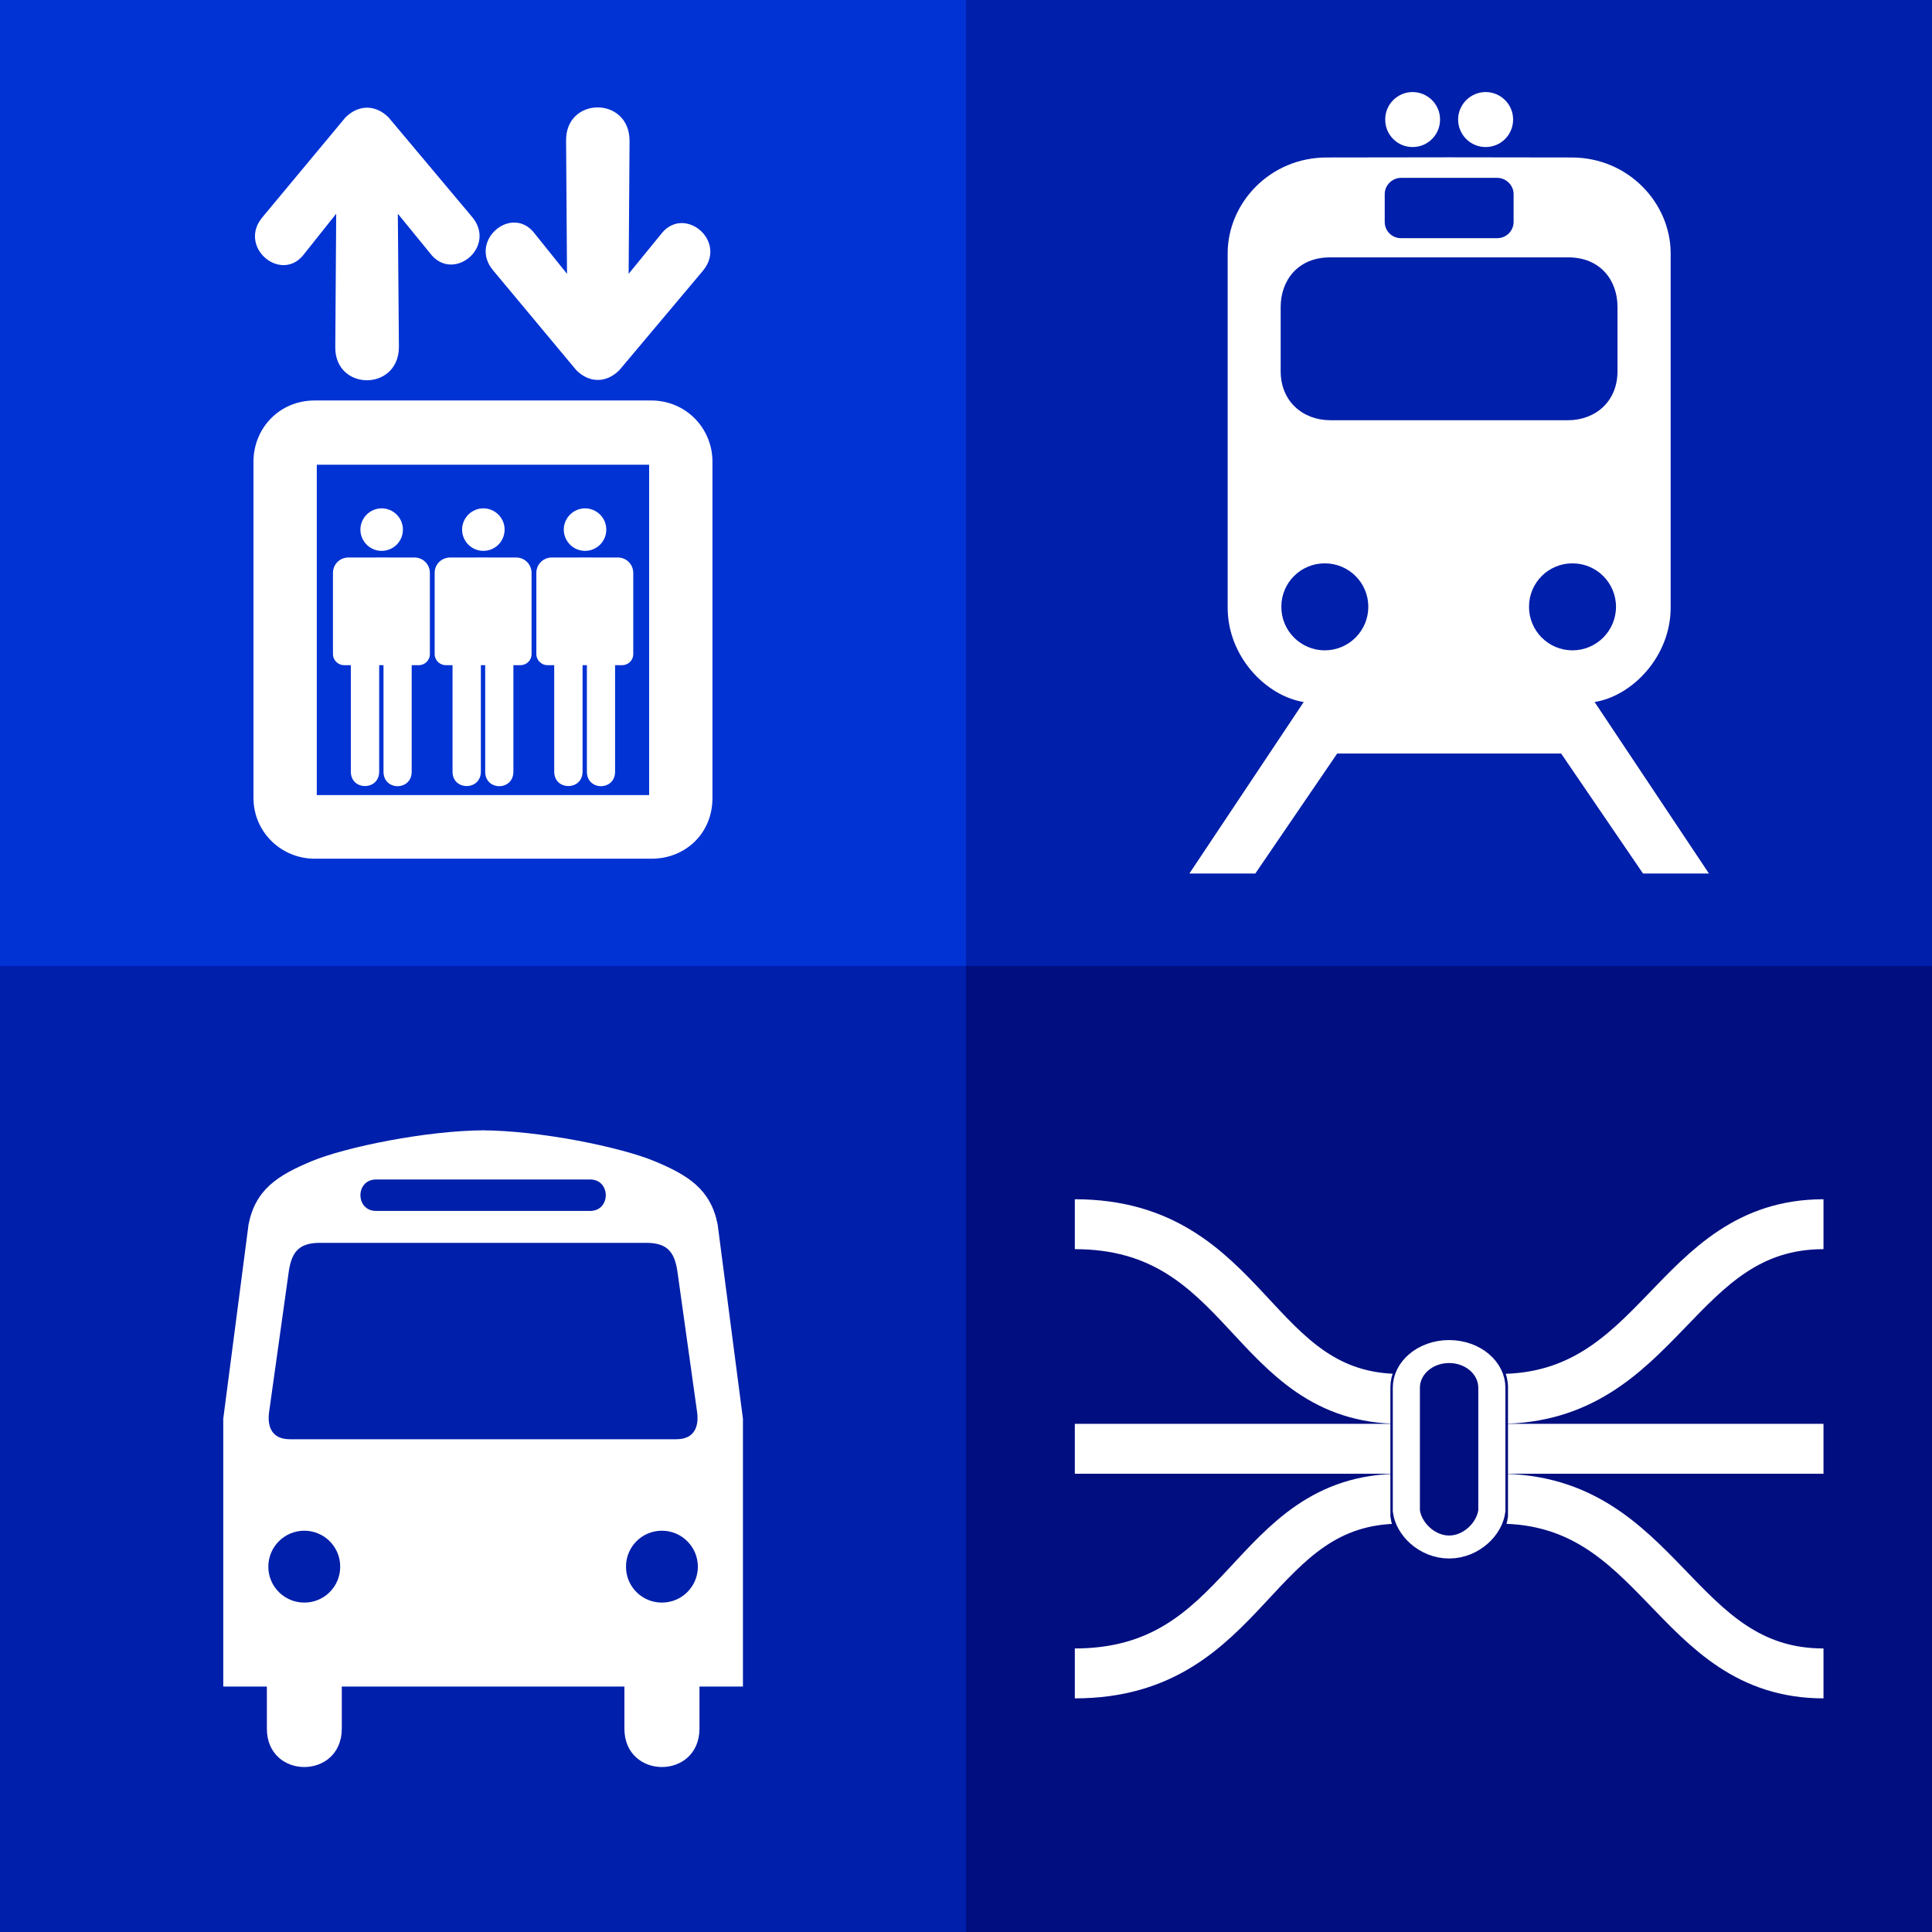
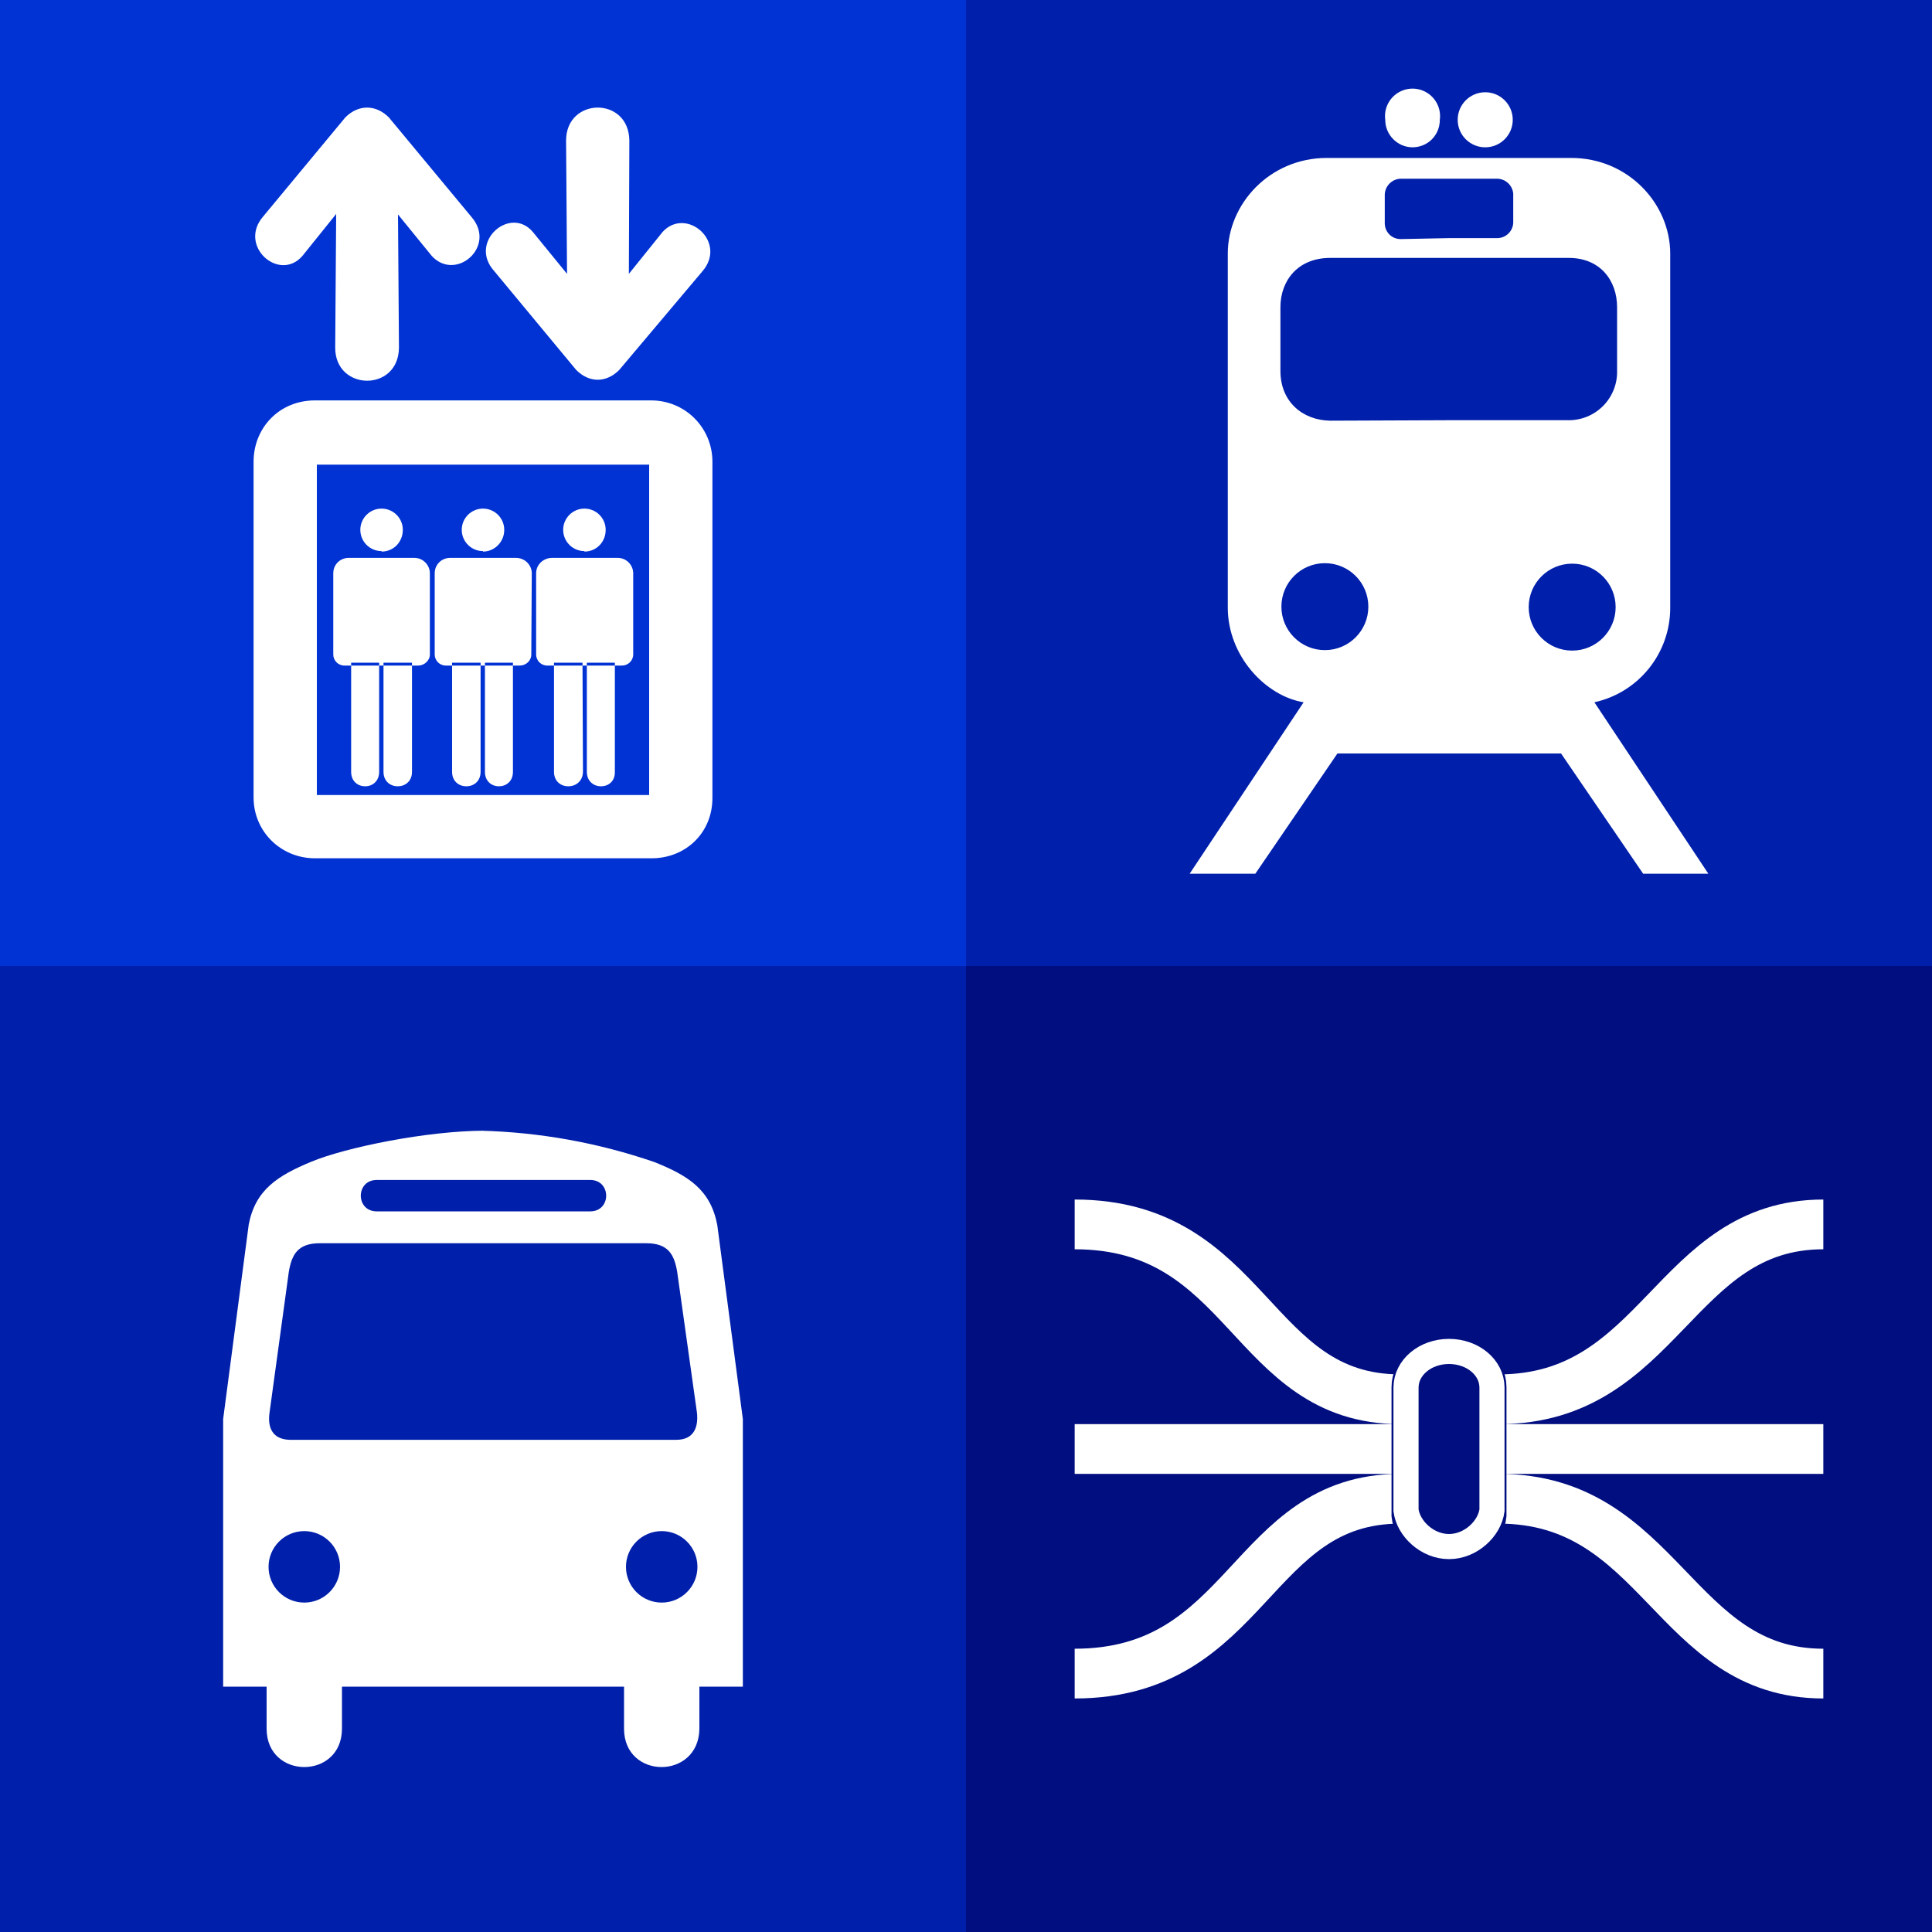
<svg xmlns="http://www.w3.org/2000/svg" viewBox="0 0 40 40">
-   <path d="M12.52 11.91h20v20h-20z" style="fill:#0032d4;fill-opacity:1;stroke-width:.252" transform="translate(-12.52 -11.91)" />
-   <path d="M32.52 11.91h20v20h-20zm-20 20h20v20h-20z" style="fill:#001faa;fill-opacity:1;stroke-width:.252" transform="translate(-12.52 -11.91)" />
-   <path d="M32.52 31.91h20v20h-20z" style="fill:#000e80;fill-opacity:1;stroke-width:.252" transform="translate(-12.52 -11.91)" />
-   <path d="M1357.25 4395.25c-91.22-.21-165.48 74.07-165 166-.48 91.35 73.78 165.63 165 166 92.06-.37 166.34-74.65 166-166 .34-91.93-73.94-166.21-166-166m441 0c91.94-.21 166.2 74.07 166 166 .2 91.35-74.06 165.63-166 166-91.34-.37-165.62-74.65-166-166 .38-91.93 74.66-166.21 166-166m-220-3661h676l494-724h398l-690 1035c229.97 37.25 459.04 277.25 459 570v2138c.04 302.25-253.96 579.39-599 579l-735 1-741-1c-345.32.39-599.32-276.75-599-579v-2138c-.32-292.75 228.75-532.75 459-570l-690-1035h398l494 724z" style="fill:#fff;fill-opacity:1;fill-rule:nonzero;stroke:none" transform="matrix(.00343 0 0 -.00343 24.59 18.12)" />
-   <path d="M2322.25 1357.25c145.43.12 263.01 117.71 263 263 .01 144.8-117.57 262.38-263 262-144.67.38-262.25-117.2-262-262-.25-145.29 117.33-262.88 262-263m-744 1389h718c164.97.49 299.97 113.75 298 299v385c.45 159.75-103.03 299.37-298 299h-1436c-195.25.37-298.73-139.25-299-299v-385c-1.25-185.25 133.75-298.51 299-299zm0 1099h290c55.47-.38 98.63 44.75 99 97v170c-.37 52.75-46.03 96.85-99 97h-581c-52.25-.15-97.91-44.25-98-97v-170c.09-52.25 43.25-97.38 98-97zm-751-2488c-144.8.12-262.38 117.71-262 263-.38 144.8 117.2 262.38 262 262 145.3.38 262.88-117.2 263-262-.12-145.29-117.7-262.88-263-263" style="fill:#001faa;fill-opacity:1;fill-rule:nonzero;stroke:none" transform="matrix(.00343 0 0 -.00343 24.59 18.12)" />
-   <g style="fill:#fff">
-     <path d="M1810.25 4448.25c-402.8-.15-958.74-115.17-1189-211-229.82-95.87-383.18-191.72-431-431l-173-1329v-1830h298v-287c-.5-350.25 511.68-350.25 512 0v287h1931v-287c.32-350.25 512.5-350.25 513 0v287h297v1830l-173 1329c-47.82 239.28-201.18 335.13-431 431-230.26 95.83-786.2 210.85-1189 211" style="fill:#fff;fill-opacity:1;fill-rule:nonzero;stroke:none" transform="matrix(.00303 0 0 -.00303 4.57 36.88)" />
-     <path d="M3014.25 1221.25c135.88-.38 245.88 109.64 246 245-.12 136-110.12 246.02-246 246-135.48.02-245.49-110-245-246-.49-135.36 109.52-245.38 245-245m-2443 0c-135.88-.38-245.88 109.64-246 245 .12 136 110.12 246.02 246 246 135.48.02 245.49-110 245-246 .49-135.36-109.52-245.38-245-245m1203 2676h-712c-143.64-.28-143.64 215.38 0 215h1461c143.64.38 143.64-215.28 0-215zm0-218h-1099c-152.35-.02-192.03-77.19-210-194l-135-964c-12.27-92.08 14.44-183.75 142-184h2641c127.56.25 154.27 91.92 142 184l-135 964c-17.97 116.81-57.65 193.98-210 194z" style="fill:#001faa;fill-opacity:1;fill-rule:nonzero;stroke:none" transform="matrix(.00303 0 0 -.00303 4.57 36.88)" />
-   </g>
-   <path d="M115.25 415.25v2180c.04 217.25 167.25 397.85 397 398h2185c222.75-.15 397.25-178.25 397-398v-2181c.75-231.75-176.75-394.7-394-395h-2188c-217.25.26-397.42 173.25-397 396" style="fill:#fff;fill-opacity:1;fill-rule:nonzero;stroke:none" transform="matrix(.00319 0 0 -.00319 4.88 17.84)" />
-   <path d="M526.25 432.25h2157v2144h-2157z" style="fill:#0032d4;fill-opacity:1;fill-rule:nonzero;stroke:none" transform="matrix(.00319 0 0 -.00319 4.88 17.84)" />
-   <path d="M2144.25 4680.25c-2.9 285.22 409.6 288.44 412 0l-6-865 222 272c152.75 167.75 422.13-66.62 256-257l-538-640c-85.25-85.25-195.75-84.74-280 0l-536 643c-166.12 189.88 105.75 426.75 256 256l220-274zm-1498-1341c-2.4-284.72 410.1-287.94 413 0l-7 866 222-272c153.25-168.25 422.63 66.13 256 256l-538 641c-84.75 84.75-195.25 84.24-280 0l-535-643c-166.62-190.37 105.25-427.25 256-257l219 275zm1934-1991c.3-43.25-34.62-73.46-73-73 0 0-482.25-.46-483 0-37.79-.46-73.32 30.27-73 73v525c-.32 60.08 47.92 101.25 101 101-.86.25 427 0 427 0 57.63.25 101.3-45.5 101-101z" style="fill:#fff;fill-opacity:1;fill-rule:nonzero;stroke:none" transform="matrix(.00319 0 0 -.00319 4.88 17.84)" />
-   <path d="M2462.25 1294.25h-183v-710c-.48-125.76 183.25-125.76 183 0zm-211 0h-184v-710c-.11-124.8 183.59-124.8 184 0zm16 723a137.6 137.6 0 0 1 138 138c.14 75.9-61.6 137.64-138 138-75.9-.36-137.64-62.1-138-138 .36-76.4 62.1-138.14 138-138m-347-669c.3-43.25-34.62-73.46-73-73 0 0-482.25-.46-483 0-37.79-.46-73.32 30.27-73 73v525c-.32 60.08 47.92 101.25 101 101-.86.25 427 0 427 0 57.63.25 101.3-45.5 101-101z" style="fill:#fff;fill-opacity:1;fill-rule:nonzero;stroke:none" transform="matrix(.00319 0 0 -.00319 4.88 17.84)" />
-   <path d="M1802.25 1294.25h-183v-710c-.48-125.76 183.25-125.76 183 0zm-211 0h-184v-710c-.11-124.8 183.59-124.8 184 0zm16 723a137.6 137.6 0 0 1 138 138c.14 75.9-61.6 137.64-138 138-75.9-.36-137.64-62.1-138-138 .36-76.4 62.1-138.14 138-138m-347-669c.3-43.25-34.62-73.46-73-73 0 0-482.25-.46-483 0-37.79-.46-73.32 30.27-73 73v525c-.32 60.08 47.92 101.25 101 101-.86.25 427 0 427 0 57.63.25 101.3-45.5 101-101z" style="fill:#fff;fill-opacity:1;fill-rule:nonzero;stroke:none" transform="matrix(.00319 0 0 -.00319 4.88 17.84)" />
-   <path d="M1142.25 1294.25h-183v-710c-.48-125.76 183.25-125.76 183 0zm-211 0h-184v-710c-.11-124.8 183.6-124.8 184 0zm16 723a137.6 137.6 0 0 1 138 138c.14 75.9-61.6 137.64-138 138-75.9-.36-137.64-62.1-138-138 .36-76.4 62.1-138.14 138-138" style="fill:#fff;fill-opacity:1;fill-rule:nonzero;stroke:none" transform="matrix(.00319 0 0 -.00319 4.88 17.84)" />
-   <path d="M29.63 28.84c37.05 0 37.05 37.04 69.07 37.04h20.85c34.44 0 37.08-37.04 68.83-37.04M29.63 124.09c37.05 0 37.05-37.04 69.07-37.04h20.85c34.44 0 37.08 37.04 68.83 37.04" style="fill:none;stroke:#fff;stroke-width:10.583;stroke-linecap:butt;stroke-linejoin:miter;stroke-miterlimit:4;stroke-dasharray:none;stroke-opacity:1" transform="translate(19.36 22.53)scale(.09764)" />
-   <path d="M29.63 76.46h158.75" style="fill:none;stroke:#fff;stroke-width:10.583;stroke-linecap:butt;stroke-linejoin:miter;stroke-miterlimit:4;stroke-dasharray:none;stroke-opacity:1;paint-order:markers stroke fill" transform="translate(19.36 22.53)scale(.09764)" />
-   <g style="fill:#000516;fill-opacity:1;stroke:#000e80;stroke-width:6.711;stroke-miterlimit:4;stroke-dasharray:none;stroke-opacity:1">
-     <path d="M400 190a40 40 0 0 0-40 40v135.83c2.14 20.35 19.53 39.98 40 40 20.47-.02 37.86-19.65 40-40V230a40 40 0 0 0-40-40z" style="fill:#000516;fill-opacity:1;stroke:#000e80;stroke-width:25.366;stroke-miterlimit:4;stroke-dasharray:none;stroke-opacity:1" transform="matrix(.02311 0 0 .01958 20.76 24.22)" />
-   </g>
-   <g style="fill:#000e80;fill-opacity:1;stroke:#fff;stroke-width:6.711;stroke-miterlimit:4;stroke-dasharray:none;stroke-opacity:1">
-     <path d="M400 190a40 40 0 0 0-40 40v135.83c2.14 20.35 19.53 39.98 40 40 20.47-.02 37.86-19.65 40-40V230a40 40 0 0 0-40-40z" style="fill:#000e80;fill-opacity:1;stroke:#fff;stroke-width:25.366;stroke-miterlimit:4;stroke-dasharray:none;stroke-opacity:1" transform="matrix(.02213 0 0 .01875 21.15 24.42)" />
-   </g>
+   <path fill="#0032d4" d="M0 0h20v20H0Z" />
+   <path fill="#001faa" d="M20 0h20v20H20ZM0 20h20v20H0Z" />
+   <path fill="#000e80" d="M20 20h20v20H20Z" />
+   <path fill="#fff" d="M29.24 3.05a.57.57 0 0 1-.56-.57.57.57 0 1 1 1.13 0c0 .32-.25.57-.57.57m1.51 0a.57.57 0 1 0-.57-.57c0 .32.26.57.57.57M30 15.6h2.32l1.7 2.49h1.35l-2.36-3.55a2 2 0 0 0 1.57-1.96V5.25c0-1.03-.87-1.98-2.05-1.98h-5.06c-1.18 0-2.05.95-2.05 1.98v7.33c0 1 .78 1.83 1.57 1.96l-2.36 3.55h1.36l1.7-2.49z" />
+   <path fill="#001faa" d="M32.55 13.47a.9.9 0 1 0 0-1.8.9.9 0 0 0 0 1.8M30 8.7h2.46a1 1 0 0 0 1.02-1.03V6.36c0-.55-.35-1.03-1.02-1.02h-4.92c-.67 0-1.03.47-1.03 1.02v1.32c0 .64.46 1.02 1.03 1.03zm0-3.77h1c.18 0 .33-.15.33-.33v-.59A.34.34 0 0 0 31 3.7h-2a.34.34 0 0 0-.33.33v.59c0 .18.14.33.33.33zm-2.57 8.53a.9.9 0 1 1 0-1.8.9.9 0 0 1 0 1.8" />
+   <path fill="#fff" d="M10.05 23.41c-1.22 0-2.9.35-3.6.64s-1.16.58-1.3 1.3l-.53 4.03v5.54h.9v.87c0 1.06 1.56 1.06 1.56 0v-.87h5.84v.87c0 1.06 1.55 1.06 1.56 0v-.87h.9v-5.54l-.53-4.02c-.14-.73-.6-1.02-1.3-1.3a12 12 0 0 0-3.6-.65" />
+   <path fill="#001faa" d="M13.7 33.18a.74.74 0 1 0 0-1.48.74.74 0 0 0 0 1.48m-7.4 0a.74.74 0 1 1 0-1.48.74.74 0 0 1 0 1.48m3.64-8.1H7.8c-.44 0-.44-.65 0-.65h4.42c.44 0 .44.65 0 .65zm0 .66H6.62c-.46 0-.58.24-.64.59l-.4 2.92c-.04.28.04.55.42.56h8c.38 0 .46-.28.43-.56l-.41-2.92c-.06-.35-.18-.59-.64-.59z" />
+   <path fill="#fff" d="M5.25 16.51V9.56c0-.7.53-1.27 1.27-1.27h6.96c.71 0 1.27.57 1.27 1.27v6.96c0 .73-.56 1.25-1.26 1.25H6.52c-.7 0-1.27-.55-1.27-1.26" />
+   <path fill="#0032d4" d="M6.56 16.46h6.88V9.62H6.56Z" />
+   <path fill="#fff" d="M11.72 2.91c0-.9 1.3-.92 1.31 0l-.01 2.76.7-.87c.49-.53 1.35.21.82.82l-1.72 2.04c-.27.27-.62.27-.89 0l-1.7-2.05c-.54-.6.33-1.36.8-.81l.71.87zM6.94 7.2c0 .9 1.31.92 1.32 0l-.02-2.76.7.86c.5.54 1.35-.2.82-.81L8.05 2.43c-.27-.27-.63-.27-.9 0l-1.7 2.05c-.53.61.33 1.37.81.82l.7-.87zm6.17 6.35c0 .13-.11.23-.23.23h-1.54a.23.23 0 0 1-.24-.23v-1.68c0-.19.16-.32.33-.32h1.36c.18 0 .32.15.32.32zm-.38.17h-.58v2.26c0 .4.59.4.58 0zm-.67 0h-.59v2.26c0 .4.59.4.6 0zm.04-2.3c.25 0 .44-.2.44-.45a.44.44 0 1 0-.44.44M11 13.55c0 .13-.11.23-.24.23H9.23a.23.23 0 0 1-.23-.23v-1.68c0-.19.15-.32.32-.32h1.36c.19 0 .33.15.33.32zm-.38.17h-.58v2.26c0 .4.58.4.58 0zm-.67 0h-.59v2.26c0 .4.59.4.59 0zm.05-2.3c.24 0 .44-.2.44-.45a.44.44 0 1 0-.44.44m-1.1 2.14c0 .13-.12.23-.24.23H7.13a.23.23 0 0 1-.23-.23v-1.68c0-.19.15-.32.32-.32h1.36c.18 0 .32.15.32.32zm-.37.17h-.59v2.26c0 .4.59.4.59 0zm-.68 0h-.58v2.26c0 .4.58.4.58 0zm.05-2.3c.25 0 .44-.2.44-.45a.44.44 0 1 0-.44.44" />
+   <path fill="none" stroke="#fff" stroke-width="1.03" d="M22.25 25.35c3.62 0 3.62 3.62 6.74 3.62h2.04c3.36 0 3.62-3.62 6.72-3.62m-15.5 9.3c3.62 0 3.62-3.62 6.74-3.62h2.04c3.36 0 3.62 3.62 6.72 3.62M22.25 30h15.5" />
+   <path fill="#000516" stroke="#000e80" stroke-width=".54" d="M30 27.94c-.51 0-.92.35-.92.78v2.66c.04.4.45.78.92.78s.88-.38.92-.78v-2.66c0-.43-.4-.78-.92-.78Z" />
+   <path fill="#000e80" stroke="#fff" stroke-width=".52" d="M30 27.98c-.49 0-.89.33-.89.75v2.54c.05.38.44.75.89.75s.84-.37.89-.75v-2.54c0-.42-.4-.75-.89-.75Z" />
</svg>
